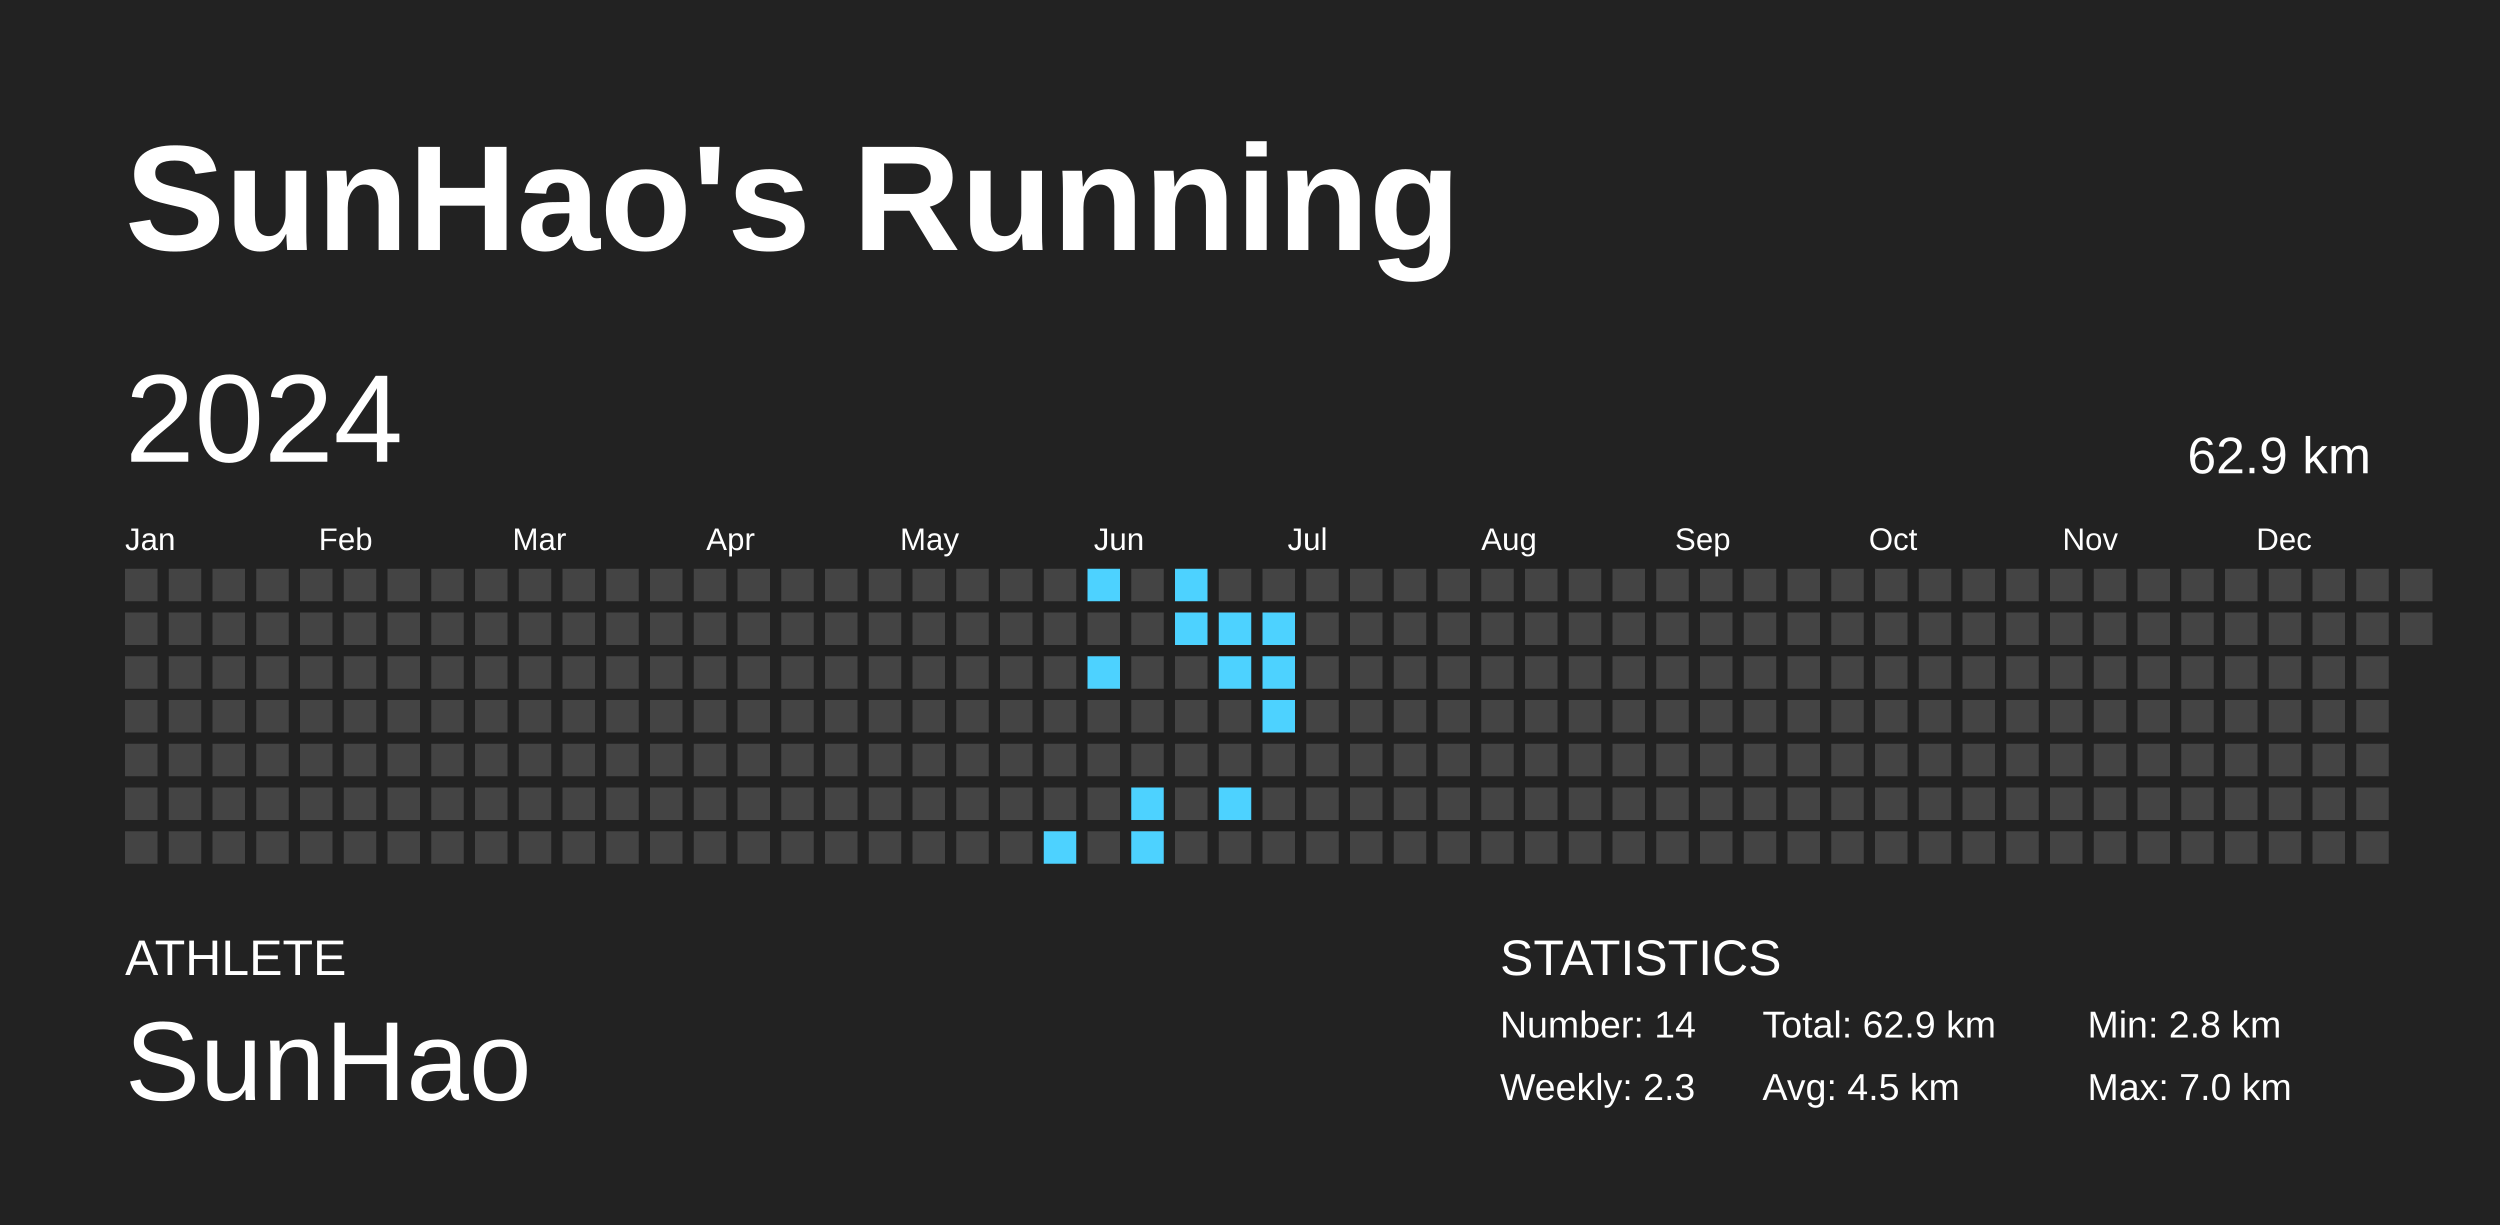
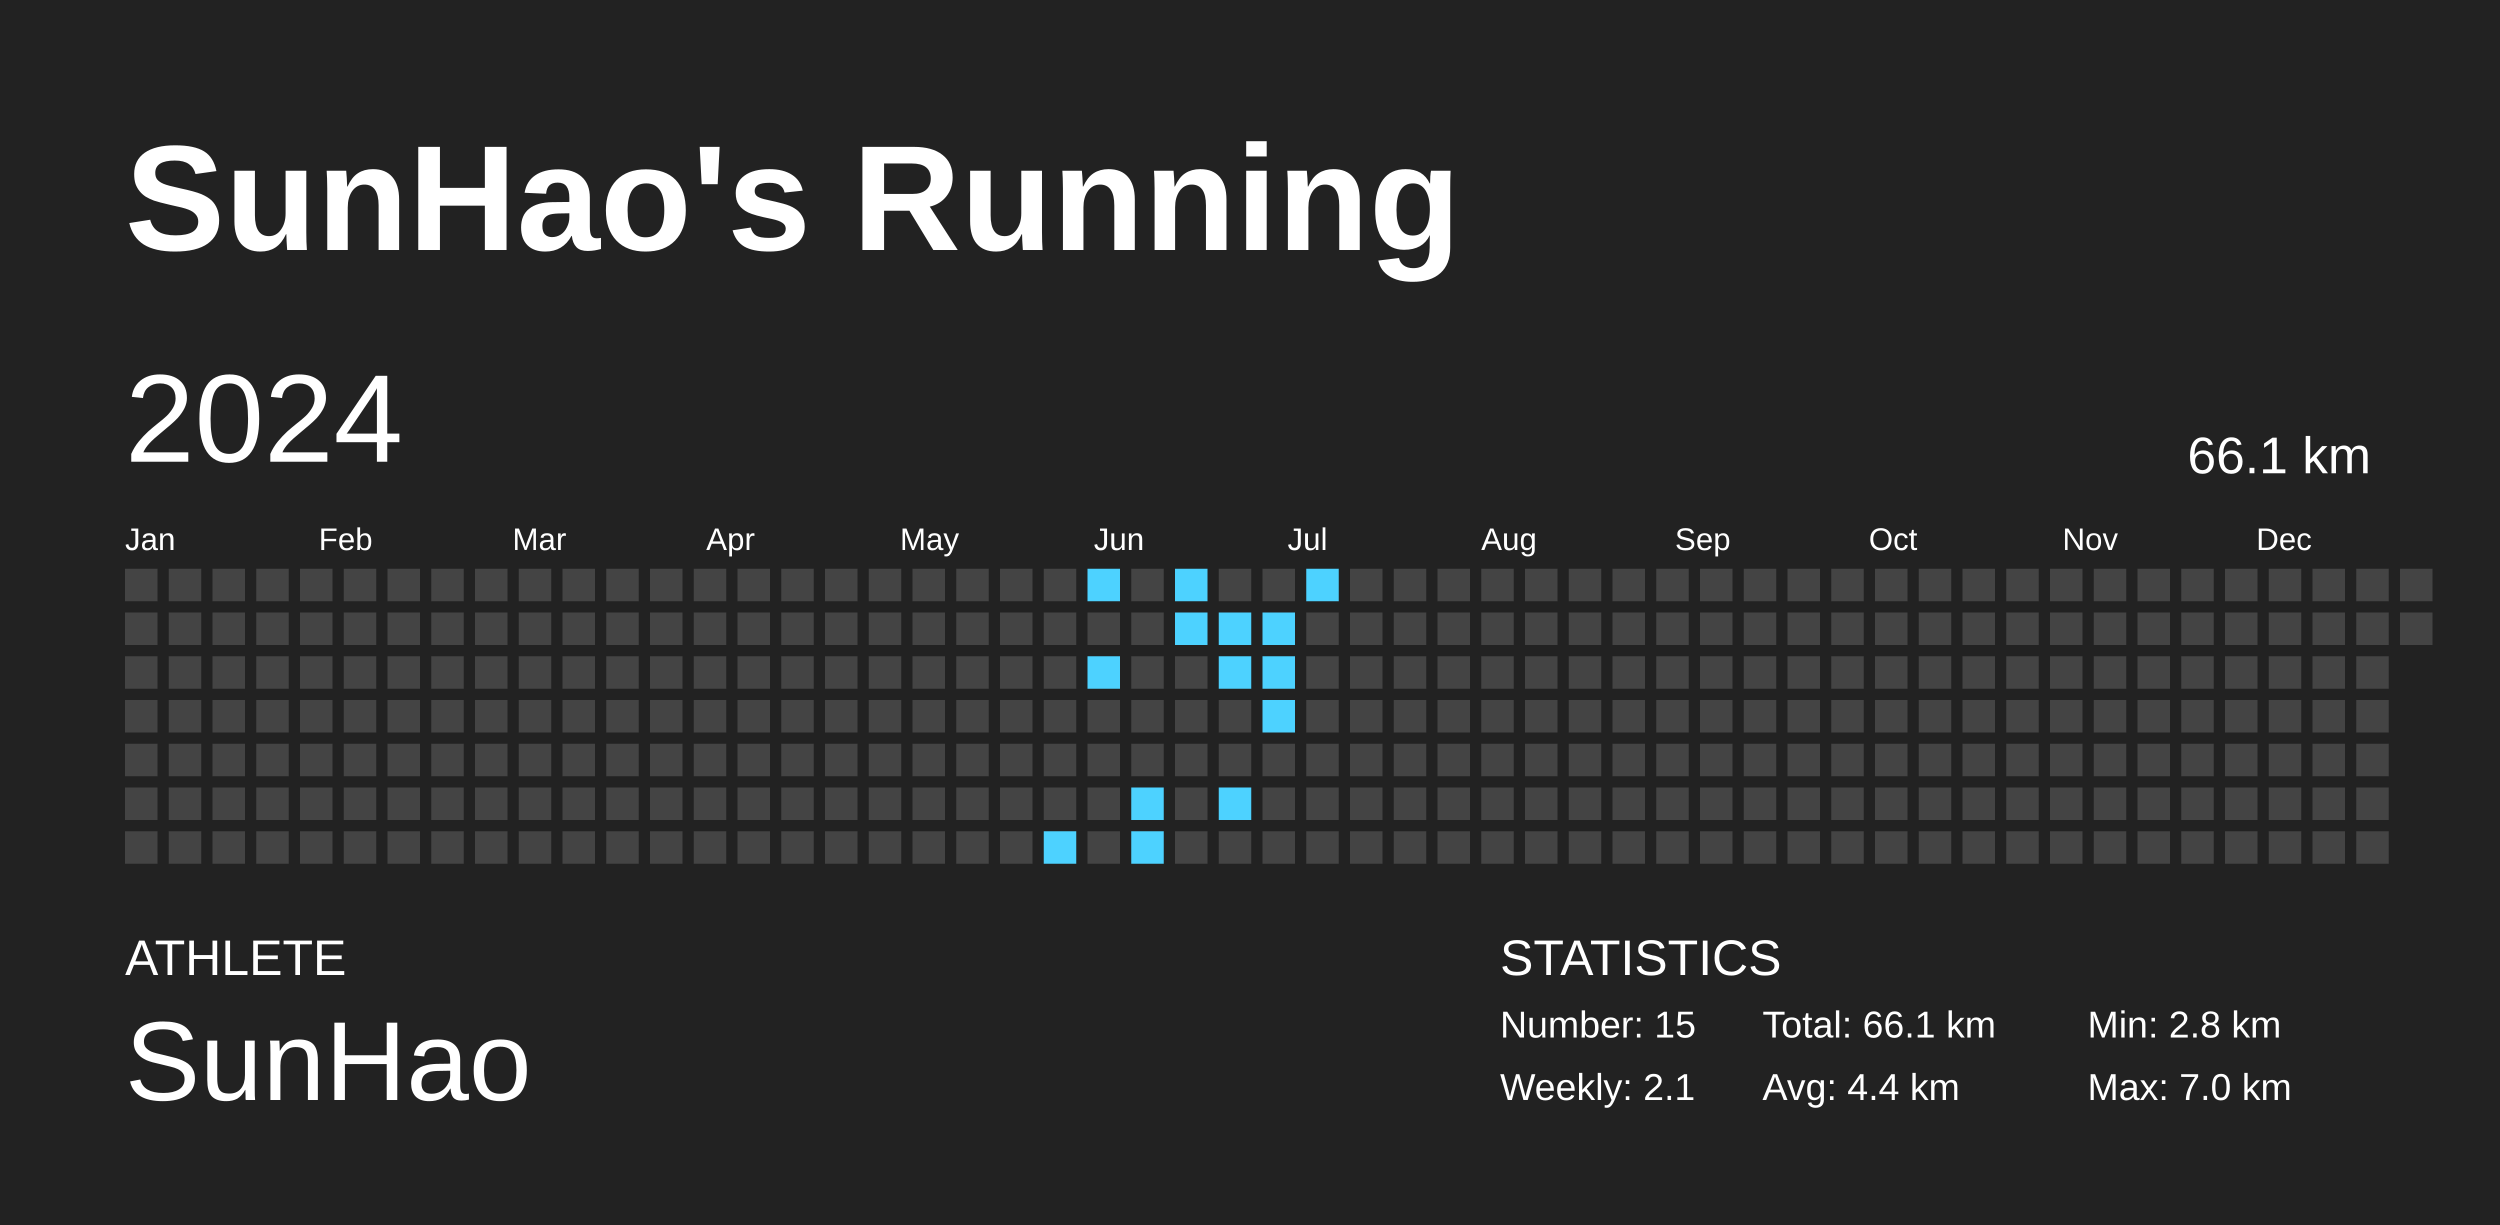
<svg xmlns="http://www.w3.org/2000/svg" baseProfile="full" height="98mm" version="1.1" viewBox="0,0,200,98" width="200mm">
  <defs />
  <rect fill="#222222" height="98" width="200" x="0" y="0" />
  <text fill="#FFFFFF" style="font-size:12px; font-family:Arial; font-weight:bold;" x="10" y="20">SunHao's Running</text>
  <text fill="#FFFFFF" style="font-size:4px; font-family:Arial" x="10" y="78">ATHLETE</text>
  <text fill="#FFFFFF" style="font-size:9px; font-family:Arial" x="10" y="88">SunHao</text>
  <text fill="#FFFFFF" style="font-size:4px; font-family:Arial" x="120" y="78">STATISTICS</text>
-   <text fill="#FFFFFF" style="font-size:3px; font-family:Arial" x="120" y="83">Number: 14</text>
-   <text fill="#FFFFFF" style="font-size:3px; font-family:Arial" x="120" y="88">Weekly: 2.3</text>
-   <text fill="#FFFFFF" style="font-size:3px; font-family:Arial" x="141" y="83">Total: 62.9 km</text>
-   <text fill="#FFFFFF" style="font-size:3px; font-family:Arial" x="141" y="88">Avg: 4.5 km</text>
+   <text fill="#FFFFFF" style="font-size:3px; font-family:Arial" x="120" y="83">Number: 15</text>
+   <text fill="#FFFFFF" style="font-size:3px; font-family:Arial" x="120" y="88">Weekly: 2.1</text>
+   <text fill="#FFFFFF" style="font-size:3px; font-family:Arial" x="141" y="83">Total: 66.1 km</text>
+   <text fill="#FFFFFF" style="font-size:3px; font-family:Arial" x="141" y="88">Avg: 4.4 km</text>
  <text fill="#FFFFFF" style="font-size:3px; font-family:Arial" x="167" y="83">Min: 2.8 km</text>
  <text fill="#FFFFFF" style="font-size:3px; font-family:Arial" x="167" y="88">Max: 7.0 km</text>
  <text dominant-baseline="hanging" fill="#FFFFFF" style="font-size:10.0px; font-family:Arial;" x="10" y="30">2024</text>
-   <text dominant-baseline="hanging" fill="#FFFFFF" style="font-size:4.125px; font-family:Arial;" x="175" y="35">62.9 km</text>
+   <text dominant-baseline="hanging" fill="#FFFFFF" style="font-size:4.125px; font-family:Arial;" x="175" y="35">66.1 km</text>
  <text fill="#FFFFFF" style="font-size:2.5px; font-family:Arial" x="10.0" y="44">Jan</text>
  <text fill="#FFFFFF" style="font-size:2.5px; font-family:Arial" x="25.5" y="44">Feb</text>
  <text fill="#FFFFFF" style="font-size:2.5px; font-family:Arial" x="41.0" y="44">Mar</text>
  <text fill="#FFFFFF" style="font-size:2.5px; font-family:Arial" x="56.5" y="44">Apr</text>
  <text fill="#FFFFFF" style="font-size:2.5px; font-family:Arial" x="72.0" y="44">May</text>
  <text fill="#FFFFFF" style="font-size:2.5px; font-family:Arial" x="87.5" y="44">Jun</text>
  <text fill="#FFFFFF" style="font-size:2.5px; font-family:Arial" x="103.0" y="44">Jul</text>
  <text fill="#FFFFFF" style="font-size:2.5px; font-family:Arial" x="118.5" y="44">Aug</text>
  <text fill="#FFFFFF" style="font-size:2.5px; font-family:Arial" x="134.0" y="44">Sep</text>
  <text fill="#FFFFFF" style="font-size:2.5px; font-family:Arial" x="149.5" y="44">Oct</text>
  <text fill="#FFFFFF" style="font-size:2.5px; font-family:Arial" x="165.0" y="44">Nov</text>
  <text fill="#FFFFFF" style="font-size:2.5px; font-family:Arial" x="180.5" y="44">Dec</text>
  <rect fill="#444444" height="2.6" width="2.6" x="10.0" y="45.5" />
  <rect fill="#444444" height="2.6" width="2.6" x="10.0" y="49.0" />
  <rect fill="#444444" height="2.6" width="2.6" x="10.0" y="52.5" />
  <rect fill="#444444" height="2.6" width="2.6" x="10.0" y="56.0" />
  <rect fill="#444444" height="2.6" width="2.6" x="10.0" y="59.5" />
  <rect fill="#444444" height="2.6" width="2.6" x="10.0" y="63.0" />
  <rect fill="#444444" height="2.6" width="2.6" x="10.0" y="66.5" />
  <rect fill="#444444" height="2.6" width="2.6" x="13.5" y="45.5" />
  <rect fill="#444444" height="2.6" width="2.6" x="13.5" y="49.0" />
  <rect fill="#444444" height="2.6" width="2.6" x="13.5" y="52.5" />
  <rect fill="#444444" height="2.6" width="2.6" x="13.5" y="56.0" />
  <rect fill="#444444" height="2.6" width="2.6" x="13.5" y="59.5" />
  <rect fill="#444444" height="2.6" width="2.6" x="13.5" y="63.0" />
  <rect fill="#444444" height="2.6" width="2.6" x="13.5" y="66.5" />
  <rect fill="#444444" height="2.6" width="2.6" x="17.0" y="45.5" />
  <rect fill="#444444" height="2.6" width="2.6" x="17.0" y="49.0" />
  <rect fill="#444444" height="2.6" width="2.6" x="17.0" y="52.5" />
  <rect fill="#444444" height="2.6" width="2.6" x="17.0" y="56.0" />
  <rect fill="#444444" height="2.6" width="2.6" x="17.0" y="59.5" />
  <rect fill="#444444" height="2.6" width="2.6" x="17.0" y="63.0" />
  <rect fill="#444444" height="2.6" width="2.6" x="17.0" y="66.5" />
  <rect fill="#444444" height="2.6" width="2.6" x="20.5" y="45.5" />
  <rect fill="#444444" height="2.6" width="2.6" x="20.5" y="49.0" />
  <rect fill="#444444" height="2.6" width="2.6" x="20.5" y="52.5" />
  <rect fill="#444444" height="2.6" width="2.6" x="20.5" y="56.0" />
  <rect fill="#444444" height="2.6" width="2.6" x="20.5" y="59.5" />
  <rect fill="#444444" height="2.6" width="2.6" x="20.5" y="63.0" />
  <rect fill="#444444" height="2.6" width="2.6" x="20.5" y="66.5" />
  <rect fill="#444444" height="2.6" width="2.6" x="24.0" y="45.5" />
  <rect fill="#444444" height="2.6" width="2.6" x="24.0" y="49.0" />
  <rect fill="#444444" height="2.6" width="2.6" x="24.0" y="52.5" />
  <rect fill="#444444" height="2.6" width="2.6" x="24.0" y="56.0" />
  <rect fill="#444444" height="2.6" width="2.6" x="24.0" y="59.5" />
  <rect fill="#444444" height="2.6" width="2.6" x="24.0" y="63.0" />
  <rect fill="#444444" height="2.6" width="2.6" x="24.0" y="66.5" />
  <rect fill="#444444" height="2.6" width="2.6" x="27.5" y="45.5" />
  <rect fill="#444444" height="2.6" width="2.6" x="27.5" y="49.0" />
  <rect fill="#444444" height="2.6" width="2.6" x="27.5" y="52.5" />
  <rect fill="#444444" height="2.6" width="2.6" x="27.5" y="56.0" />
  <rect fill="#444444" height="2.6" width="2.6" x="27.5" y="59.5" />
  <rect fill="#444444" height="2.6" width="2.6" x="27.5" y="63.0" />
  <rect fill="#444444" height="2.6" width="2.6" x="27.5" y="66.5" />
  <rect fill="#444444" height="2.6" width="2.6" x="31.0" y="45.5" />
  <rect fill="#444444" height="2.6" width="2.6" x="31.0" y="49.0" />
  <rect fill="#444444" height="2.6" width="2.6" x="31.0" y="52.5" />
  <rect fill="#444444" height="2.6" width="2.6" x="31.0" y="56.0" />
  <rect fill="#444444" height="2.6" width="2.6" x="31.0" y="59.5" />
  <rect fill="#444444" height="2.6" width="2.6" x="31.0" y="63.0" />
  <rect fill="#444444" height="2.6" width="2.6" x="31.0" y="66.5" />
  <rect fill="#444444" height="2.6" width="2.6" x="34.5" y="45.5" />
  <rect fill="#444444" height="2.6" width="2.6" x="34.5" y="49.0" />
  <rect fill="#444444" height="2.6" width="2.6" x="34.5" y="52.5" />
  <rect fill="#444444" height="2.6" width="2.6" x="34.5" y="56.0" />
  <rect fill="#444444" height="2.6" width="2.6" x="34.5" y="59.5" />
  <rect fill="#444444" height="2.6" width="2.6" x="34.5" y="63.0" />
  <rect fill="#444444" height="2.6" width="2.6" x="34.5" y="66.5" />
  <rect fill="#444444" height="2.6" width="2.6" x="38.0" y="45.5" />
  <rect fill="#444444" height="2.6" width="2.6" x="38.0" y="49.0" />
  <rect fill="#444444" height="2.6" width="2.6" x="38.0" y="52.5" />
  <rect fill="#444444" height="2.6" width="2.6" x="38.0" y="56.0" />
  <rect fill="#444444" height="2.6" width="2.6" x="38.0" y="59.5" />
  <rect fill="#444444" height="2.6" width="2.6" x="38.0" y="63.0" />
  <rect fill="#444444" height="2.6" width="2.6" x="38.0" y="66.5" />
  <rect fill="#444444" height="2.6" width="2.6" x="41.5" y="45.5" />
  <rect fill="#444444" height="2.6" width="2.6" x="41.5" y="49.0" />
  <rect fill="#444444" height="2.6" width="2.6" x="41.5" y="52.5" />
  <rect fill="#444444" height="2.6" width="2.6" x="41.5" y="56.0" />
  <rect fill="#444444" height="2.6" width="2.6" x="41.5" y="59.5" />
  <rect fill="#444444" height="2.6" width="2.6" x="41.5" y="63.0" />
  <rect fill="#444444" height="2.6" width="2.6" x="41.5" y="66.5" />
  <rect fill="#444444" height="2.6" width="2.6" x="45.0" y="45.5" />
  <rect fill="#444444" height="2.6" width="2.6" x="45.0" y="49.0" />
  <rect fill="#444444" height="2.6" width="2.6" x="45.0" y="52.5" />
  <rect fill="#444444" height="2.6" width="2.6" x="45.0" y="56.0" />
  <rect fill="#444444" height="2.6" width="2.6" x="45.0" y="59.5" />
  <rect fill="#444444" height="2.6" width="2.6" x="45.0" y="63.0" />
  <rect fill="#444444" height="2.6" width="2.6" x="45.0" y="66.5" />
  <rect fill="#444444" height="2.6" width="2.6" x="48.5" y="45.5" />
  <rect fill="#444444" height="2.6" width="2.6" x="48.5" y="49.0" />
  <rect fill="#444444" height="2.6" width="2.6" x="48.5" y="52.5" />
  <rect fill="#444444" height="2.6" width="2.6" x="48.5" y="56.0" />
  <rect fill="#444444" height="2.6" width="2.6" x="48.5" y="59.5" />
  <rect fill="#444444" height="2.6" width="2.6" x="48.5" y="63.0" />
  <rect fill="#444444" height="2.6" width="2.6" x="48.5" y="66.5" />
  <rect fill="#444444" height="2.6" width="2.6" x="52.0" y="45.5" />
  <rect fill="#444444" height="2.6" width="2.6" x="52.0" y="49.0" />
  <rect fill="#444444" height="2.6" width="2.6" x="52.0" y="52.5" />
  <rect fill="#444444" height="2.6" width="2.6" x="52.0" y="56.0" />
  <rect fill="#444444" height="2.6" width="2.6" x="52.0" y="59.5" />
  <rect fill="#444444" height="2.6" width="2.6" x="52.0" y="63.0" />
  <rect fill="#444444" height="2.6" width="2.6" x="52.0" y="66.5" />
  <rect fill="#444444" height="2.6" width="2.6" x="55.5" y="45.5" />
  <rect fill="#444444" height="2.6" width="2.6" x="55.5" y="49.0" />
  <rect fill="#444444" height="2.6" width="2.6" x="55.5" y="52.5" />
  <rect fill="#444444" height="2.6" width="2.6" x="55.5" y="56.0" />
  <rect fill="#444444" height="2.6" width="2.6" x="55.5" y="59.5" />
  <rect fill="#444444" height="2.6" width="2.6" x="55.5" y="63.0" />
  <rect fill="#444444" height="2.6" width="2.6" x="55.5" y="66.5" />
  <rect fill="#444444" height="2.6" width="2.6" x="59.0" y="45.5" />
  <rect fill="#444444" height="2.6" width="2.6" x="59.0" y="49.0" />
  <rect fill="#444444" height="2.6" width="2.6" x="59.0" y="52.5" />
  <rect fill="#444444" height="2.6" width="2.6" x="59.0" y="56.0" />
  <rect fill="#444444" height="2.6" width="2.6" x="59.0" y="59.5" />
  <rect fill="#444444" height="2.6" width="2.6" x="59.0" y="63.0" />
  <rect fill="#444444" height="2.6" width="2.6" x="59.0" y="66.5" />
  <rect fill="#444444" height="2.6" width="2.6" x="62.5" y="45.5" />
  <rect fill="#444444" height="2.6" width="2.6" x="62.5" y="49.0" />
  <rect fill="#444444" height="2.6" width="2.6" x="62.5" y="52.5" />
  <rect fill="#444444" height="2.6" width="2.6" x="62.5" y="56.0" />
  <rect fill="#444444" height="2.6" width="2.6" x="62.5" y="59.5" />
  <rect fill="#444444" height="2.6" width="2.6" x="62.5" y="63.0" />
  <rect fill="#444444" height="2.6" width="2.6" x="62.5" y="66.5" />
  <rect fill="#444444" height="2.6" width="2.6" x="66.0" y="45.5" />
  <rect fill="#444444" height="2.6" width="2.6" x="66.0" y="49.0" />
  <rect fill="#444444" height="2.6" width="2.6" x="66.0" y="52.5" />
  <rect fill="#444444" height="2.6" width="2.6" x="66.0" y="56.0" />
  <rect fill="#444444" height="2.6" width="2.6" x="66.0" y="59.5" />
  <rect fill="#444444" height="2.6" width="2.6" x="66.0" y="63.0" />
  <rect fill="#444444" height="2.6" width="2.6" x="66.0" y="66.5" />
  <rect fill="#444444" height="2.6" width="2.6" x="69.5" y="45.5" />
  <rect fill="#444444" height="2.6" width="2.6" x="69.5" y="49.0" />
  <rect fill="#444444" height="2.6" width="2.6" x="69.5" y="52.5" />
  <rect fill="#444444" height="2.6" width="2.6" x="69.5" y="56.0" />
  <rect fill="#444444" height="2.6" width="2.6" x="69.5" y="59.5" />
  <rect fill="#444444" height="2.6" width="2.6" x="69.5" y="63.0" />
  <rect fill="#444444" height="2.6" width="2.6" x="69.5" y="66.5" />
  <rect fill="#444444" height="2.6" width="2.6" x="73.0" y="45.5" />
  <rect fill="#444444" height="2.6" width="2.6" x="73.0" y="49.0" />
  <rect fill="#444444" height="2.6" width="2.6" x="73.0" y="52.5" />
  <rect fill="#444444" height="2.6" width="2.6" x="73.0" y="56.0" />
  <rect fill="#444444" height="2.6" width="2.6" x="73.0" y="59.5" />
  <rect fill="#444444" height="2.6" width="2.6" x="73.0" y="63.0" />
  <rect fill="#444444" height="2.6" width="2.6" x="73.0" y="66.5" />
  <rect fill="#444444" height="2.6" width="2.6" x="76.5" y="45.5" />
  <rect fill="#444444" height="2.6" width="2.6" x="76.5" y="49.0" />
  <rect fill="#444444" height="2.6" width="2.6" x="76.5" y="52.5" />
  <rect fill="#444444" height="2.6" width="2.6" x="76.5" y="56.0" />
  <rect fill="#444444" height="2.6" width="2.6" x="76.5" y="59.5" />
  <rect fill="#444444" height="2.6" width="2.6" x="76.5" y="63.0" />
  <rect fill="#444444" height="2.6" width="2.6" x="76.5" y="66.5" />
  <rect fill="#444444" height="2.6" width="2.6" x="80.0" y="45.5" />
  <rect fill="#444444" height="2.6" width="2.6" x="80.0" y="49.0" />
  <rect fill="#444444" height="2.6" width="2.6" x="80.0" y="52.5" />
  <rect fill="#444444" height="2.6" width="2.6" x="80.0" y="56.0" />
  <rect fill="#444444" height="2.6" width="2.6" x="80.0" y="59.5" />
  <rect fill="#444444" height="2.6" width="2.6" x="80.0" y="63.0" />
  <rect fill="#444444" height="2.6" width="2.6" x="80.0" y="66.5" />
  <rect fill="#444444" height="2.6" width="2.6" x="83.5" y="45.5" />
  <rect fill="#444444" height="2.6" width="2.6" x="83.5" y="49.0" />
  <rect fill="#444444" height="2.6" width="2.6" x="83.5" y="52.5" />
  <rect fill="#444444" height="2.6" width="2.6" x="83.5" y="56.0" />
  <rect fill="#444444" height="2.6" width="2.6" x="83.5" y="59.5" />
  <rect fill="#444444" height="2.6" width="2.6" x="83.5" y="63.0" />
  <rect fill="#4dd2ff" height="2.6" width="2.6" x="83.5" y="66.5" />
  <rect fill="#4dd2ff" height="2.6" width="2.6" x="87.0" y="45.5" />
  <rect fill="#444444" height="2.6" width="2.6" x="87.0" y="49.0" />
  <rect fill="#4dd2ff" height="2.6" width="2.6" x="87.0" y="52.5" />
  <rect fill="#444444" height="2.6" width="2.6" x="87.0" y="56.0" />
  <rect fill="#444444" height="2.6" width="2.6" x="87.0" y="59.5" />
  <rect fill="#444444" height="2.6" width="2.6" x="87.0" y="63.0" />
  <rect fill="#444444" height="2.6" width="2.6" x="87.0" y="66.5" />
  <rect fill="#444444" height="2.6" width="2.6" x="90.5" y="45.5" />
  <rect fill="#444444" height="2.6" width="2.6" x="90.5" y="49.0" />
  <rect fill="#444444" height="2.6" width="2.6" x="90.5" y="52.5" />
  <rect fill="#444444" height="2.6" width="2.6" x="90.5" y="56.0" />
  <rect fill="#444444" height="2.6" width="2.6" x="90.5" y="59.5" />
  <rect fill="#4dd2ff" height="2.6" width="2.6" x="90.5" y="63.0" />
  <rect fill="#4dd2ff" height="2.6" width="2.6" x="90.5" y="66.5" />
  <rect fill="#4dd2ff" height="2.6" width="2.6" x="94.0" y="45.5" />
  <rect fill="#4dd2ff" height="2.6" width="2.6" x="94.0" y="49.0" />
  <rect fill="#444444" height="2.6" width="2.6" x="94.0" y="52.5" />
  <rect fill="#444444" height="2.6" width="2.6" x="94.0" y="56.0" />
  <rect fill="#444444" height="2.6" width="2.6" x="94.0" y="59.5" />
  <rect fill="#444444" height="2.6" width="2.6" x="94.0" y="63.0" />
  <rect fill="#444444" height="2.6" width="2.6" x="94.0" y="66.5" />
  <rect fill="#444444" height="2.6" width="2.6" x="97.5" y="45.5" />
  <rect fill="#4dd2ff" height="2.6" width="2.6" x="97.5" y="49.0" />
  <rect fill="#4dd2ff" height="2.6" width="2.6" x="97.5" y="52.5" />
  <rect fill="#444444" height="2.6" width="2.6" x="97.5" y="56.0" />
  <rect fill="#444444" height="2.6" width="2.6" x="97.5" y="59.5" />
  <rect fill="#4dd2ff" height="2.6" width="2.6" x="97.5" y="63.0" />
  <rect fill="#444444" height="2.6" width="2.6" x="97.5" y="66.5" />
  <rect fill="#444444" height="2.6" width="2.6" x="101.0" y="45.5" />
  <rect fill="#4dd2ff" height="2.6" width="2.6" x="101.0" y="49.0" />
  <rect fill="#4dd2ff" height="2.6" width="2.6" x="101.0" y="52.5" />
  <rect fill="#4dd2ff" height="2.6" width="2.6" x="101.0" y="56.0" />
  <rect fill="#444444" height="2.6" width="2.6" x="101.0" y="59.5" />
  <rect fill="#444444" height="2.6" width="2.6" x="101.0" y="63.0" />
  <rect fill="#444444" height="2.6" width="2.6" x="101.0" y="66.5" />
-   <rect fill="#444444" height="2.6" width="2.6" x="104.5" y="45.5" />
+   <rect fill="#4dd2ff" height="2.6" width="2.6" x="104.5" y="45.5" />
  <rect fill="#444444" height="2.6" width="2.6" x="104.5" y="49.0" />
  <rect fill="#444444" height="2.6" width="2.6" x="104.5" y="52.5" />
  <rect fill="#444444" height="2.6" width="2.6" x="104.5" y="56.0" />
  <rect fill="#444444" height="2.6" width="2.6" x="104.5" y="59.5" />
  <rect fill="#444444" height="2.6" width="2.6" x="104.5" y="63.0" />
  <rect fill="#444444" height="2.6" width="2.6" x="104.5" y="66.5" />
  <rect fill="#444444" height="2.6" width="2.6" x="108.0" y="45.5" />
  <rect fill="#444444" height="2.6" width="2.6" x="108.0" y="49.0" />
  <rect fill="#444444" height="2.6" width="2.6" x="108.0" y="52.5" />
  <rect fill="#444444" height="2.6" width="2.6" x="108.0" y="56.0" />
  <rect fill="#444444" height="2.6" width="2.6" x="108.0" y="59.5" />
  <rect fill="#444444" height="2.6" width="2.6" x="108.0" y="63.0" />
  <rect fill="#444444" height="2.6" width="2.6" x="108.0" y="66.5" />
  <rect fill="#444444" height="2.6" width="2.6" x="111.5" y="45.5" />
  <rect fill="#444444" height="2.6" width="2.6" x="111.5" y="49.0" />
  <rect fill="#444444" height="2.6" width="2.6" x="111.5" y="52.5" />
  <rect fill="#444444" height="2.6" width="2.6" x="111.5" y="56.0" />
  <rect fill="#444444" height="2.6" width="2.6" x="111.5" y="59.5" />
  <rect fill="#444444" height="2.6" width="2.6" x="111.5" y="63.0" />
  <rect fill="#444444" height="2.6" width="2.6" x="111.5" y="66.5" />
  <rect fill="#444444" height="2.6" width="2.6" x="115.0" y="45.5" />
  <rect fill="#444444" height="2.6" width="2.6" x="115.0" y="49.0" />
  <rect fill="#444444" height="2.6" width="2.6" x="115.0" y="52.5" />
  <rect fill="#444444" height="2.6" width="2.6" x="115.0" y="56.0" />
  <rect fill="#444444" height="2.6" width="2.6" x="115.0" y="59.5" />
  <rect fill="#444444" height="2.6" width="2.6" x="115.0" y="63.0" />
  <rect fill="#444444" height="2.6" width="2.6" x="115.0" y="66.5" />
  <rect fill="#444444" height="2.6" width="2.6" x="118.5" y="45.5" />
  <rect fill="#444444" height="2.6" width="2.6" x="118.5" y="49.0" />
  <rect fill="#444444" height="2.6" width="2.6" x="118.5" y="52.5" />
  <rect fill="#444444" height="2.6" width="2.6" x="118.5" y="56.0" />
  <rect fill="#444444" height="2.6" width="2.6" x="118.5" y="59.5" />
  <rect fill="#444444" height="2.6" width="2.6" x="118.5" y="63.0" />
  <rect fill="#444444" height="2.6" width="2.6" x="118.5" y="66.5" />
  <rect fill="#444444" height="2.6" width="2.6" x="122.0" y="45.5" />
  <rect fill="#444444" height="2.6" width="2.6" x="122.0" y="49.0" />
  <rect fill="#444444" height="2.6" width="2.6" x="122.0" y="52.5" />
  <rect fill="#444444" height="2.6" width="2.6" x="122.0" y="56.0" />
  <rect fill="#444444" height="2.6" width="2.6" x="122.0" y="59.5" />
  <rect fill="#444444" height="2.6" width="2.6" x="122.0" y="63.0" />
  <rect fill="#444444" height="2.6" width="2.6" x="122.0" y="66.5" />
  <rect fill="#444444" height="2.6" width="2.6" x="125.5" y="45.5" />
  <rect fill="#444444" height="2.6" width="2.6" x="125.5" y="49.0" />
  <rect fill="#444444" height="2.6" width="2.6" x="125.5" y="52.5" />
  <rect fill="#444444" height="2.6" width="2.6" x="125.5" y="56.0" />
  <rect fill="#444444" height="2.6" width="2.6" x="125.5" y="59.5" />
  <rect fill="#444444" height="2.6" width="2.6" x="125.5" y="63.0" />
  <rect fill="#444444" height="2.6" width="2.6" x="125.5" y="66.5" />
  <rect fill="#444444" height="2.6" width="2.6" x="129.0" y="45.5" />
  <rect fill="#444444" height="2.6" width="2.6" x="129.0" y="49.0" />
  <rect fill="#444444" height="2.6" width="2.6" x="129.0" y="52.5" />
  <rect fill="#444444" height="2.6" width="2.6" x="129.0" y="56.0" />
  <rect fill="#444444" height="2.6" width="2.6" x="129.0" y="59.5" />
  <rect fill="#444444" height="2.6" width="2.6" x="129.0" y="63.0" />
  <rect fill="#444444" height="2.6" width="2.6" x="129.0" y="66.5" />
  <rect fill="#444444" height="2.6" width="2.6" x="132.5" y="45.5" />
  <rect fill="#444444" height="2.6" width="2.6" x="132.5" y="49.0" />
  <rect fill="#444444" height="2.6" width="2.6" x="132.5" y="52.5" />
  <rect fill="#444444" height="2.6" width="2.6" x="132.5" y="56.0" />
  <rect fill="#444444" height="2.6" width="2.6" x="132.5" y="59.5" />
  <rect fill="#444444" height="2.6" width="2.6" x="132.5" y="63.0" />
  <rect fill="#444444" height="2.6" width="2.6" x="132.5" y="66.5" />
  <rect fill="#444444" height="2.6" width="2.6" x="136.0" y="45.5" />
  <rect fill="#444444" height="2.6" width="2.6" x="136.0" y="49.0" />
  <rect fill="#444444" height="2.6" width="2.6" x="136.0" y="52.5" />
  <rect fill="#444444" height="2.6" width="2.6" x="136.0" y="56.0" />
  <rect fill="#444444" height="2.6" width="2.6" x="136.0" y="59.5" />
  <rect fill="#444444" height="2.6" width="2.6" x="136.0" y="63.0" />
  <rect fill="#444444" height="2.6" width="2.6" x="136.0" y="66.5" />
  <rect fill="#444444" height="2.6" width="2.6" x="139.5" y="45.5" />
  <rect fill="#444444" height="2.6" width="2.6" x="139.5" y="49.0" />
  <rect fill="#444444" height="2.6" width="2.6" x="139.5" y="52.5" />
  <rect fill="#444444" height="2.6" width="2.6" x="139.5" y="56.0" />
  <rect fill="#444444" height="2.6" width="2.6" x="139.5" y="59.5" />
  <rect fill="#444444" height="2.6" width="2.6" x="139.5" y="63.0" />
  <rect fill="#444444" height="2.6" width="2.6" x="139.5" y="66.5" />
  <rect fill="#444444" height="2.6" width="2.6" x="143.0" y="45.5" />
  <rect fill="#444444" height="2.6" width="2.6" x="143.0" y="49.0" />
  <rect fill="#444444" height="2.6" width="2.6" x="143.0" y="52.5" />
  <rect fill="#444444" height="2.6" width="2.6" x="143.0" y="56.0" />
  <rect fill="#444444" height="2.6" width="2.6" x="143.0" y="59.5" />
  <rect fill="#444444" height="2.6" width="2.6" x="143.0" y="63.0" />
  <rect fill="#444444" height="2.6" width="2.6" x="143.0" y="66.5" />
  <rect fill="#444444" height="2.6" width="2.6" x="146.5" y="45.5" />
  <rect fill="#444444" height="2.6" width="2.6" x="146.5" y="49.0" />
  <rect fill="#444444" height="2.6" width="2.6" x="146.5" y="52.5" />
  <rect fill="#444444" height="2.6" width="2.6" x="146.5" y="56.0" />
  <rect fill="#444444" height="2.6" width="2.6" x="146.5" y="59.5" />
  <rect fill="#444444" height="2.6" width="2.6" x="146.5" y="63.0" />
  <rect fill="#444444" height="2.6" width="2.6" x="146.5" y="66.5" />
  <rect fill="#444444" height="2.6" width="2.6" x="150.0" y="45.5" />
  <rect fill="#444444" height="2.6" width="2.6" x="150.0" y="49.0" />
  <rect fill="#444444" height="2.6" width="2.6" x="150.0" y="52.5" />
  <rect fill="#444444" height="2.6" width="2.6" x="150.0" y="56.0" />
  <rect fill="#444444" height="2.6" width="2.6" x="150.0" y="59.5" />
  <rect fill="#444444" height="2.6" width="2.6" x="150.0" y="63.0" />
  <rect fill="#444444" height="2.6" width="2.6" x="150.0" y="66.5" />
  <rect fill="#444444" height="2.6" width="2.6" x="153.5" y="45.5" />
  <rect fill="#444444" height="2.6" width="2.6" x="153.5" y="49.0" />
  <rect fill="#444444" height="2.6" width="2.6" x="153.5" y="52.5" />
  <rect fill="#444444" height="2.6" width="2.6" x="153.5" y="56.0" />
  <rect fill="#444444" height="2.6" width="2.6" x="153.5" y="59.5" />
  <rect fill="#444444" height="2.6" width="2.6" x="153.5" y="63.0" />
  <rect fill="#444444" height="2.6" width="2.6" x="153.5" y="66.5" />
  <rect fill="#444444" height="2.6" width="2.6" x="157.0" y="45.5" />
  <rect fill="#444444" height="2.6" width="2.6" x="157.0" y="49.0" />
  <rect fill="#444444" height="2.6" width="2.6" x="157.0" y="52.5" />
  <rect fill="#444444" height="2.6" width="2.6" x="157.0" y="56.0" />
  <rect fill="#444444" height="2.6" width="2.6" x="157.0" y="59.5" />
  <rect fill="#444444" height="2.6" width="2.6" x="157.0" y="63.0" />
  <rect fill="#444444" height="2.6" width="2.6" x="157.0" y="66.5" />
  <rect fill="#444444" height="2.6" width="2.6" x="160.5" y="45.5" />
  <rect fill="#444444" height="2.6" width="2.6" x="160.5" y="49.0" />
  <rect fill="#444444" height="2.6" width="2.6" x="160.5" y="52.5" />
  <rect fill="#444444" height="2.6" width="2.6" x="160.5" y="56.0" />
  <rect fill="#444444" height="2.6" width="2.6" x="160.5" y="59.5" />
  <rect fill="#444444" height="2.6" width="2.6" x="160.5" y="63.0" />
  <rect fill="#444444" height="2.6" width="2.6" x="160.5" y="66.5" />
  <rect fill="#444444" height="2.6" width="2.6" x="164.0" y="45.5" />
  <rect fill="#444444" height="2.6" width="2.6" x="164.0" y="49.0" />
  <rect fill="#444444" height="2.6" width="2.6" x="164.0" y="52.5" />
  <rect fill="#444444" height="2.6" width="2.6" x="164.0" y="56.0" />
  <rect fill="#444444" height="2.6" width="2.6" x="164.0" y="59.5" />
  <rect fill="#444444" height="2.6" width="2.6" x="164.0" y="63.0" />
  <rect fill="#444444" height="2.6" width="2.6" x="164.0" y="66.5" />
  <rect fill="#444444" height="2.6" width="2.6" x="167.5" y="45.5" />
  <rect fill="#444444" height="2.6" width="2.6" x="167.5" y="49.0" />
  <rect fill="#444444" height="2.6" width="2.6" x="167.5" y="52.5" />
  <rect fill="#444444" height="2.6" width="2.6" x="167.5" y="56.0" />
  <rect fill="#444444" height="2.6" width="2.6" x="167.5" y="59.5" />
  <rect fill="#444444" height="2.6" width="2.6" x="167.5" y="63.0" />
  <rect fill="#444444" height="2.6" width="2.6" x="167.5" y="66.5" />
  <rect fill="#444444" height="2.6" width="2.6" x="171.0" y="45.5" />
  <rect fill="#444444" height="2.6" width="2.6" x="171.0" y="49.0" />
  <rect fill="#444444" height="2.6" width="2.6" x="171.0" y="52.5" />
  <rect fill="#444444" height="2.6" width="2.6" x="171.0" y="56.0" />
  <rect fill="#444444" height="2.6" width="2.6" x="171.0" y="59.5" />
  <rect fill="#444444" height="2.6" width="2.6" x="171.0" y="63.0" />
  <rect fill="#444444" height="2.6" width="2.6" x="171.0" y="66.5" />
  <rect fill="#444444" height="2.6" width="2.6" x="174.5" y="45.5" />
  <rect fill="#444444" height="2.6" width="2.6" x="174.5" y="49.0" />
  <rect fill="#444444" height="2.6" width="2.6" x="174.5" y="52.5" />
  <rect fill="#444444" height="2.6" width="2.6" x="174.5" y="56.0" />
  <rect fill="#444444" height="2.6" width="2.6" x="174.5" y="59.5" />
  <rect fill="#444444" height="2.6" width="2.6" x="174.5" y="63.0" />
  <rect fill="#444444" height="2.6" width="2.6" x="174.5" y="66.5" />
  <rect fill="#444444" height="2.6" width="2.6" x="178.0" y="45.5" />
  <rect fill="#444444" height="2.6" width="2.6" x="178.0" y="49.0" />
  <rect fill="#444444" height="2.6" width="2.6" x="178.0" y="52.5" />
  <rect fill="#444444" height="2.6" width="2.6" x="178.0" y="56.0" />
  <rect fill="#444444" height="2.6" width="2.6" x="178.0" y="59.5" />
  <rect fill="#444444" height="2.6" width="2.6" x="178.0" y="63.0" />
  <rect fill="#444444" height="2.6" width="2.6" x="178.0" y="66.5" />
  <rect fill="#444444" height="2.6" width="2.6" x="181.5" y="45.5" />
  <rect fill="#444444" height="2.6" width="2.6" x="181.5" y="49.0" />
  <rect fill="#444444" height="2.6" width="2.6" x="181.5" y="52.5" />
  <rect fill="#444444" height="2.6" width="2.6" x="181.5" y="56.0" />
  <rect fill="#444444" height="2.6" width="2.6" x="181.5" y="59.5" />
  <rect fill="#444444" height="2.6" width="2.6" x="181.5" y="63.0" />
  <rect fill="#444444" height="2.6" width="2.6" x="181.5" y="66.5" />
  <rect fill="#444444" height="2.6" width="2.6" x="185.0" y="45.5" />
  <rect fill="#444444" height="2.6" width="2.6" x="185.0" y="49.0" />
  <rect fill="#444444" height="2.6" width="2.6" x="185.0" y="52.5" />
  <rect fill="#444444" height="2.6" width="2.6" x="185.0" y="56.0" />
  <rect fill="#444444" height="2.6" width="2.6" x="185.0" y="59.5" />
  <rect fill="#444444" height="2.6" width="2.6" x="185.0" y="63.0" />
  <rect fill="#444444" height="2.6" width="2.6" x="185.0" y="66.5" />
  <rect fill="#444444" height="2.6" width="2.6" x="188.5" y="45.5" />
  <rect fill="#444444" height="2.6" width="2.6" x="188.5" y="49.0" />
  <rect fill="#444444" height="2.6" width="2.6" x="188.5" y="52.5" />
  <rect fill="#444444" height="2.6" width="2.6" x="188.5" y="56.0" />
  <rect fill="#444444" height="2.6" width="2.6" x="188.5" y="59.5" />
  <rect fill="#444444" height="2.6" width="2.6" x="188.5" y="63.0" />
  <rect fill="#444444" height="2.6" width="2.6" x="188.5" y="66.5" />
  <rect fill="#444444" height="2.6" width="2.6" x="192.0" y="45.5" />
  <rect fill="#444444" height="2.6" width="2.6" x="192.0" y="49.0" />
</svg>
